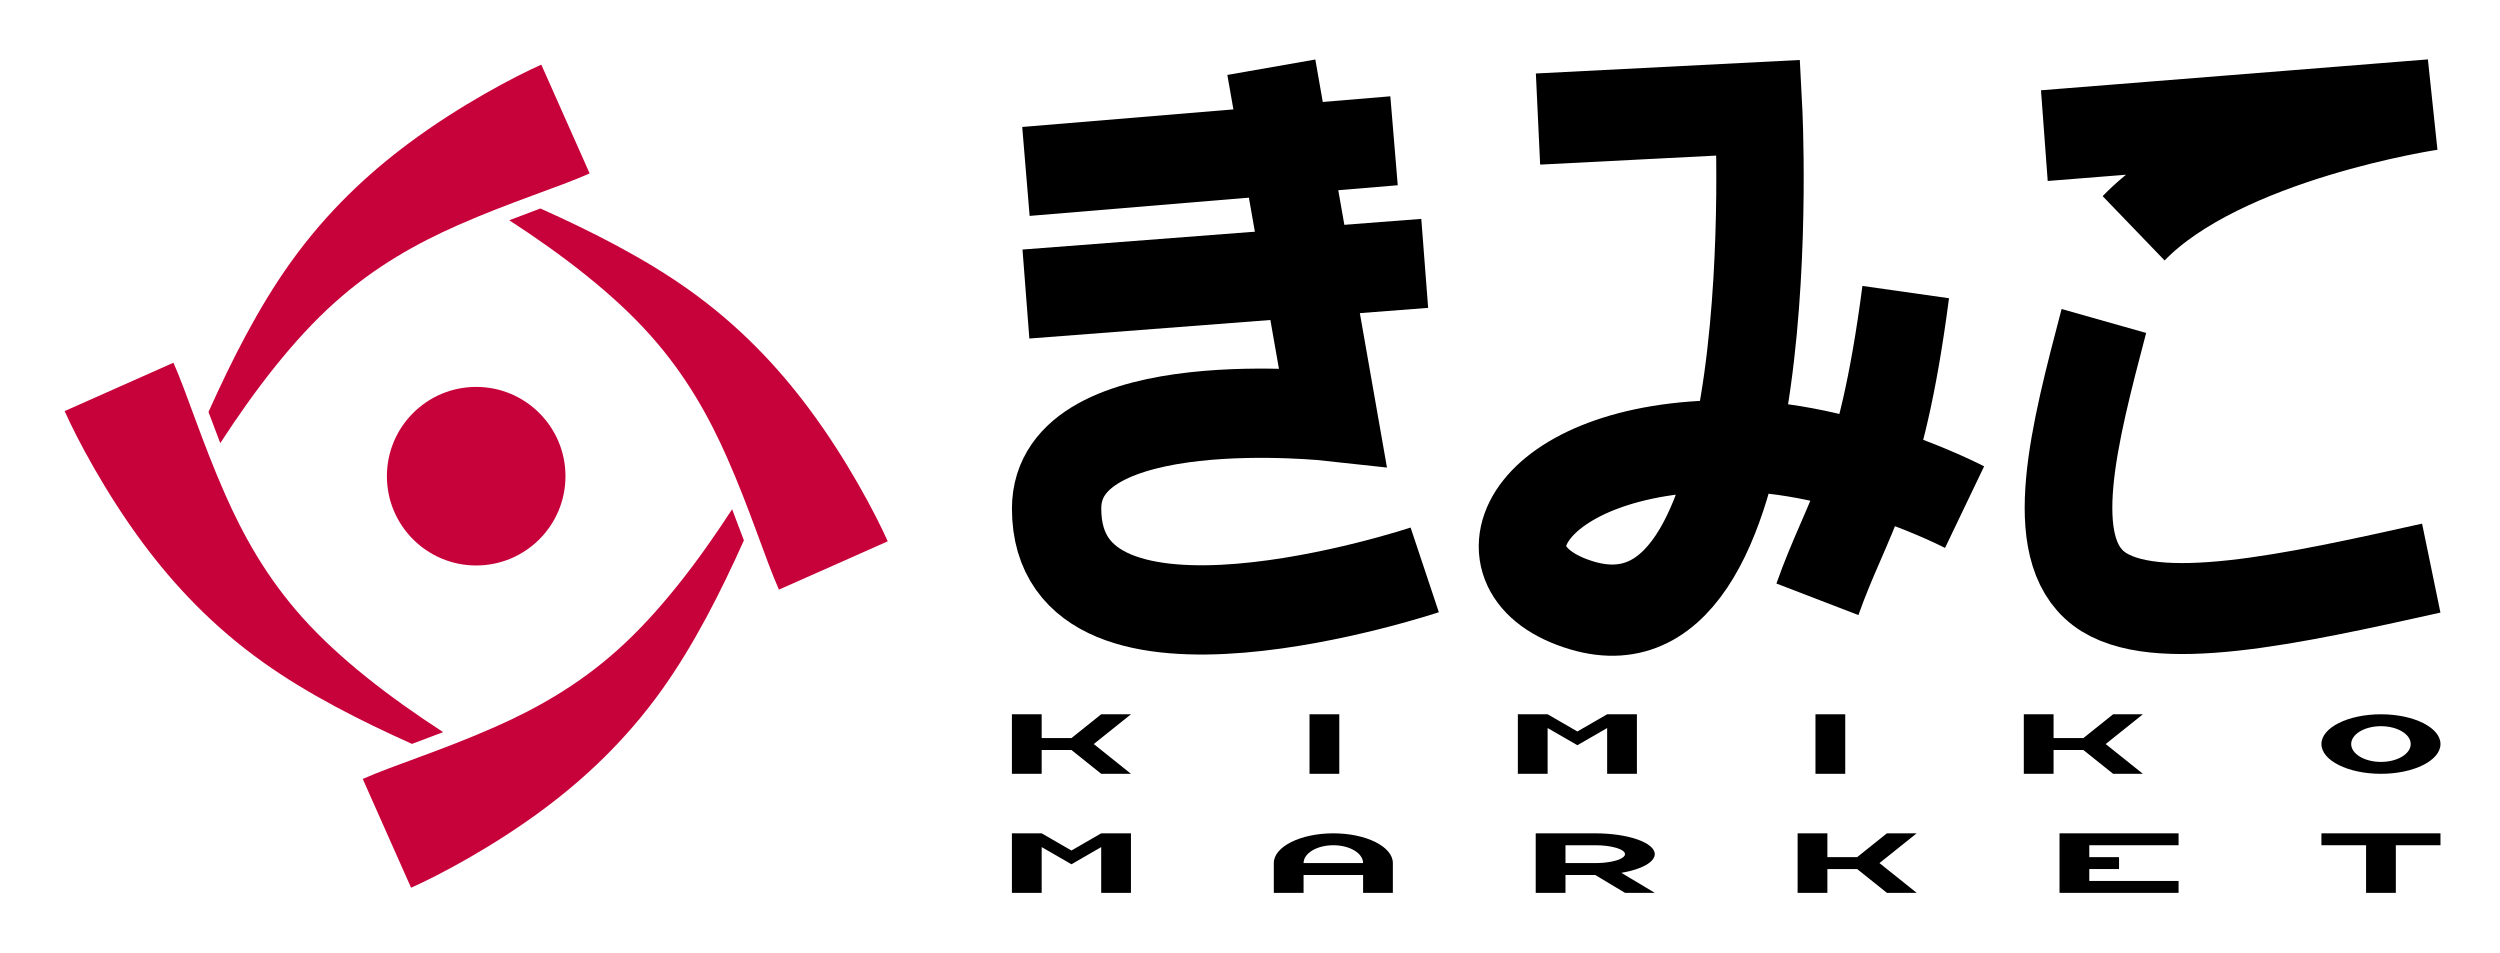
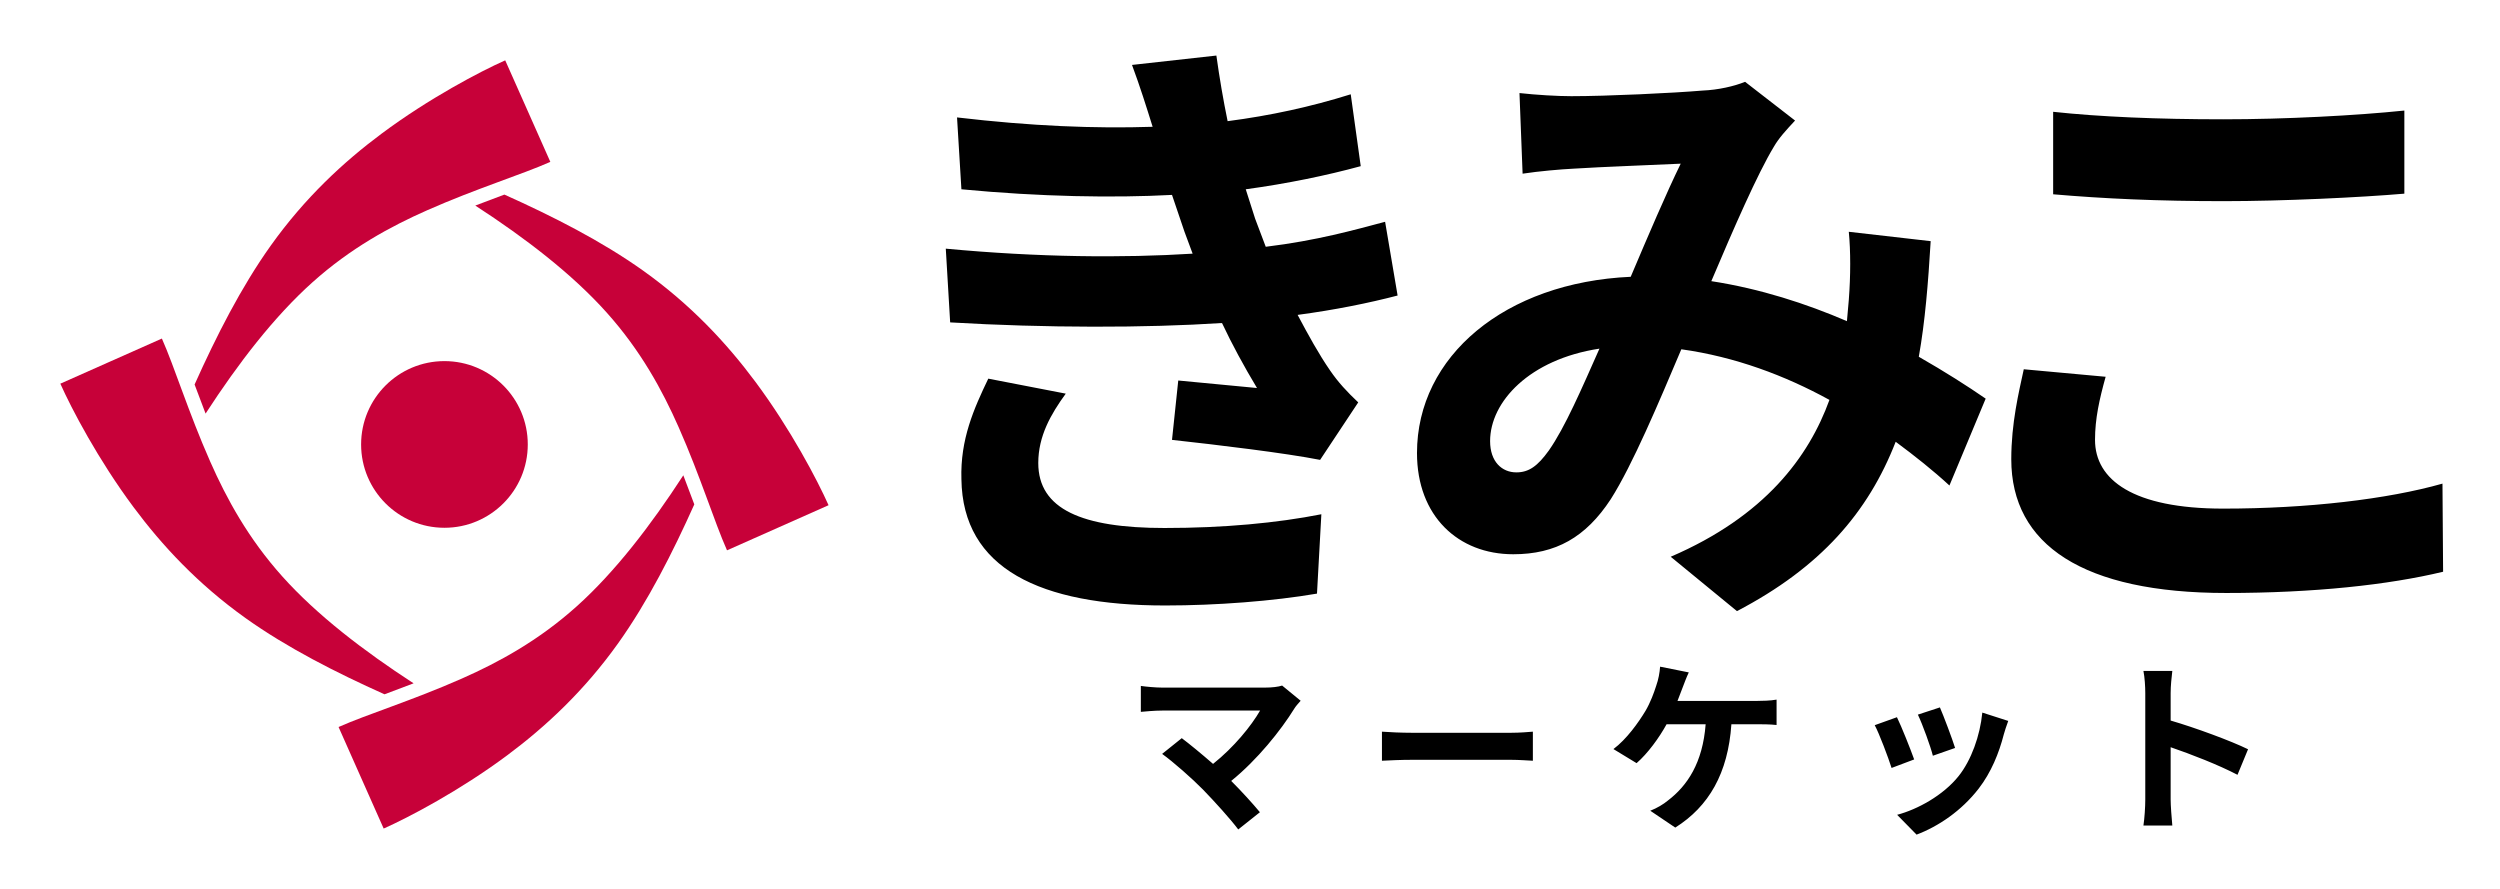
- <svg xmlns="http://www.w3.org/2000/svg" width="420" height="160" viewBox="0 0 420 160" version="1.1" id="svg1" xml:space="preserve">
+ <svg xmlns="http://www.w3.org/2000/svg" width="450" height="160" viewBox="0 0 450 160" version="1.1" id="svg1" xml:space="preserve">
  <defs id="defs1" />
  <g id="layer1" transform="translate(-20,-20)">
    <circle style="fill:#c70139;fill-opacity:1;stroke:none;stroke-width:7.5;stroke-dasharray:37.5, 37.5;stroke-opacity:1;paint-order:stroke fill markers" id="path2" cx="100" cy="100" r="15" />
    <path id="path6" style="fill:#c70139;fill-opacity:1;fill-rule:nonzero;stroke:none;stroke-width:5;stroke-dasharray:none;stroke-dashoffset:0;stroke-opacity:1;paint-order:stroke fill markers" d="m 110.939,30.861 c -4.533,2.015 -13.72,6.843 -22.227,13.176 C 81.825,49.165 74.887,55.59 68.75,64.191 c -5.344,7.49 -9.826,16.331 -13.723,25.021 0.614,1.664 1.28,3.424 1.977,5.234 0.016,-0.025 0.032,-0.051 0.049,-0.076 5.795,-8.915 12.233,-17.323 19.197,-23.562 6.846,-6.134 13.99,-10.024 20.662,-12.971 8.859,-3.913 17.018,-6.419 22.148,-8.699 L 115,40 Z" />
    <path id="path17" style="fill:#c70139;fill-opacity:1;fill-rule:nonzero;stroke:none;stroke-width:5;stroke-dasharray:none;stroke-dashoffset:0;stroke-opacity:1;paint-order:stroke fill markers" d="m 30.861,89.061 c 2.015,4.533 6.843,13.72 13.176,22.227 5.128,6.888 11.553,13.826 20.154,19.963 7.49,5.344 16.331,9.826 25.021,13.723 1.664,-0.614 3.424,-1.28 5.234,-1.977 -0.025,-0.016 -0.051,-0.033 -0.076,-0.049 C 85.456,137.152 77.048,130.714 70.809,123.75 64.675,116.904 60.785,109.76 57.838,103.088 53.925,94.229 51.419,86.07 49.139,80.939 l -9.139,4.061 z" />
    <path id="path18" style="fill:#c70139;fill-opacity:1;fill-rule:nonzero;stroke:none;stroke-width:5;stroke-dasharray:none;stroke-dashoffset:0;stroke-opacity:1;paint-order:stroke fill markers" d="m 89.061,169.139 c 4.533,-2.015 13.72,-6.843 22.227,-13.176 6.888,-5.128 13.826,-11.553 19.963,-20.154 5.344,-7.49 9.826,-16.331 13.723,-25.021 -0.614,-1.664 -1.28,-3.424 -1.977,-5.234 -0.016,0.025 -0.033,0.051 -0.049,0.076 -5.795,8.915 -12.233,17.323 -19.197,23.562 -6.846,6.134 -13.99,10.024 -20.662,12.971 -8.859,3.913 -17.018,6.419 -22.148,8.699 L 85,160 Z" />
    <path id="path19" style="fill:#c70139;fill-opacity:1;fill-rule:nonzero;stroke:none;stroke-width:5;stroke-dasharray:none;stroke-dashoffset:0;stroke-opacity:1;paint-order:stroke fill markers" d="m 169.139,110.939 c -2.015,-4.533 -6.843,-13.72 -13.176,-22.227 -5.128,-6.888 -11.553,-13.826 -20.154,-19.963 -7.49,-5.344 -16.331,-9.826 -25.021,-13.723 -1.664,0.614 -3.424,1.28 -5.234,1.977 0.025,0.016 0.051,0.033 0.076,0.049 8.915,5.795 17.323,12.233 23.562,19.197 6.134,6.846 10.024,13.99 12.971,20.662 3.913,8.859 6.419,17.018 8.699,22.148 L 160,115 Z" />
  </g>
-   <g id="layer2" transform="translate(-20,-20)" />
-   <g id="g1" transform="matrix(1.030715,0,0,1.029842,-8.019782,-2.095083)" style="stroke-width:0.971">
-     <path style="fill:none;fill-opacity:1;stroke:#000000;stroke-width:14.559;stroke-dasharray:none;stroke-dashoffset:0;stroke-opacity:1;paint-order:stroke fill markers" d="m 215,13 10,57 c 0,0 -45,-5 -45,15 0,30 60,10 60,10" id="path20" />
-     <path style="fill:none;fill-opacity:1;stroke:#000000;stroke-width:14.559;stroke-dasharray:none;stroke-dashoffset:0;stroke-opacity:1;paint-order:stroke fill markers" d="m 175,30 60,-5" id="path21" />
-     <path style="fill:none;fill-opacity:1;stroke:#000000;stroke-width:14.559;stroke-dasharray:none;stroke-dashoffset:0;stroke-opacity:1;paint-order:stroke fill markers" d="m 175,50 65,-5" id="path22" />
+   <g id="layer2" transform="translate(-20,-20)">
+     <path d="m 216.517,142.1 c 2.167,2.233 4.967,5.333 6.367,7.2 l 3.9,-3.1 c -1.3,-1.567 -3.267,-3.733 -5.167,-5.633 4.7,-3.8 8.967,-9.133 11.367,-13.033 0.267,-0.433 0.667,-0.867 1.133,-1.4 l -3.333,-2.733 c -0.7,0.233 -1.833,0.367 -3.1,0.367 -3.6,0 -16.4,0 -18.5,0 -1.133,0 -2.967,-0.167 -3.833,-0.3 v 4.667 c 0.7,-0.067 2.5,-0.233 3.833,-0.233 2.533,0 14.7,0 17.633,0 -1.567,2.733 -4.7,6.6 -8.467,9.6 -2.1,-1.833 -4.3,-3.633 -5.633,-4.633 l -3.533,2.833 c 2,1.433 5.4,4.433 7.333,6.4 z m 32.233,-10.4 v 5.233 c 1.233,-0.067 3.467,-0.167 5.367,-0.167 3.9,0 14.9,0 17.9,0 1.4,0 3.1,0.133 3.9,0.167 v -5.233 c -0.867,0.067 -2.333,0.2 -3.9,0.2 -3,0 -13.967,0 -17.9,0 -1.733,0 -4.167,-0.1 -5.367,-0.2 z M 303.983,121.033 298.817,120 c -0.067,1.033 -0.3,2.333 -0.7,3.433 -0.4,1.267 -1.033,3 -1.933,4.533 -1.267,2.1 -3.4,5.1 -5.767,6.867 l 4.167,2.533 c 2,-1.733 4.067,-4.567 5.4,-7 h 7.033 c -0.533,6.967 -3.3,11.067 -6.8,13.733 -0.8,0.667 -1.967,1.367 -3.167,1.833 l 4.5,3.033 c 6.033,-3.8 9.5,-9.767 10.1,-18.6 h 4.667 c 0.767,0 2.233,0 3.467,0.133 v -4.567 c -1.1,0.2 -2.6,0.233 -3.467,0.233 h -14.367 l 0.933,-2.433 c 0.267,-0.7 0.7,-1.867 1.1,-2.7 z m 45.2,6.3 -3.967,1.3 c 0.833,1.733 2.3,5.767 2.7,7.4 l 4,-1.4 c -0.467,-1.533 -2.1,-5.867 -2.733,-7.3 z m 12.3,2.433 -4.667,-1.5 c -0.4,4.167 -2,8.6 -4.267,11.433 -2.767,3.467 -7.4,6 -11.067,6.967 l 3.5,3.567 c 3.9,-1.467 8.067,-4.267 11.167,-8.267 2.267,-2.933 3.667,-6.4 4.533,-9.767 0.2,-0.667 0.4,-1.367 0.8,-2.433 z m -20.033,-0.667 -4,1.433 c 0.8,1.467 2.467,5.9 3.033,7.7 l 4.067,-1.533 c -0.667,-1.867 -2.267,-5.9 -3.1,-7.6 z m 44.7,14.833 c 0,1.333 -0.133,3.333 -0.333,4.667 h 5.2 c -0.133,-1.367 -0.3,-3.7 -0.3,-4.667 v -9.433 c 3.6,1.233 8.6,3.167 12.033,4.967 l 1.9,-4.6 c -3.067,-1.5 -9.467,-3.867 -13.933,-5.167 v -4.933 c 0,-1.367 0.167,-2.833 0.3,-4 h -5.2 c 0.233,1.167 0.333,2.833 0.333,4 0,2.833 0,16.633 0,19.167 z" id="text2" style="-inkscape-font-specification:'Gotham Bold';stroke-width:0.5;stroke-linejoin:round" aria-label="マーケット" transform="translate(20,20)" />
+     <path d="m 191.839,70.855 -13.948,-2.7 c -2.587,5.399 -5.062,10.911 -4.837,18.11 0.225,16.086 14.173,22.722 36.67,22.722 9.224,0 19.46,-0.787 27.334,-2.137 l 0.787,-14.286 c -7.987,1.575 -17.548,2.475 -28.234,2.475 -14.848,0 -22.722,-3.375 -22.722,-11.699 0,-4.837 2.25,-8.774 4.949,-12.486 z m -21.597,-26.097 0.787,13.273 c 17.098,1.012 35.208,1.012 48.931,0.112 1.8,3.825 3.937,7.762 6.299,11.699 -3.375,-0.337 -9.449,-0.9 -14.173,-1.35 l -1.125,10.686 c 8.211,0.9 20.36,2.362 26.659,3.6 l 6.862,-10.349 c -2.025,-1.912 -3.6,-3.6 -5.062,-5.737 -2.025,-2.925 -3.937,-6.412 -5.849,-10.011 6.749,-0.9 12.823,-2.137 17.998,-3.487 l -2.25,-13.273 c -5.512,1.462 -12.261,3.375 -21.485,4.499 l -1.912,-5.062 -1.687,-5.287 c 7.424,-1.012 14.511,-2.475 20.697,-4.162 l -1.8,-12.936 c -7.199,2.25 -14.398,3.825 -22.16,4.837 C 220.186,17.987 219.511,14.049 218.948,10 l -15.186,1.687 c 1.462,3.937 2.587,7.537 3.712,11.136 -10.349,0.337 -21.822,-0.112 -35.208,-1.687 l 0.787,12.936 c 14.173,1.35 27.334,1.575 37.908,1.012 l 2.25,6.637 1.462,3.937 c -12.486,0.787 -27.672,0.675 -44.432,-0.9 z m 177.278,-1.35 -14.736,-1.687 c 0.337,3.487 0.337,7.874 0,12.261 l -0.337,3.825 c -7.312,-3.15 -15.636,-5.849 -24.409,-7.199 4.05,-9.561 8.324,-19.348 11.249,-24.184 0.9,-1.575 2.25,-3.037 3.825,-4.724 l -8.999,-6.974 c -1.912,0.787 -4.837,1.462 -7.649,1.575 -5.287,0.45 -17.21,1.012 -23.622,1.012 -2.475,0 -6.299,-0.225 -9.336,-0.562 l 0.562,14.511 c 2.925,-0.45 6.862,-0.787 9.111,-0.9 5.174,-0.337 14.848,-0.675 19.348,-0.9 -2.587,5.287 -5.849,12.936 -8.999,20.36 -22.61,1.012 -38.47,14.286 -38.47,31.721 0,11.361 7.424,18.223 17.323,18.223 7.649,0 13.048,-3.037 17.548,-9.899 3.937,-6.187 8.661,-17.435 12.711,-26.997 9.674,1.35 18.673,4.724 26.659,9.111 -3.712,10.236 -11.586,20.922 -28.571,28.234 l 11.924,9.786 c 15.073,-7.874 23.622,-17.773 28.571,-30.484 3.487,2.587 6.749,5.174 9.674,7.874 l 6.524,-15.636 c -3.262,-2.25 -7.312,-4.837 -12.036,-7.537 1.125,-6.299 1.687,-13.273 2.137,-20.81 z m -59.618,19.348 c -3.15,7.087 -6.187,14.173 -9.111,18.335 -2.025,2.812 -3.6,3.937 -5.849,3.937 -2.587,0 -4.724,-1.912 -4.724,-5.624 0,-7.087 7.087,-14.736 19.685,-16.648 z M 369.567,20.124 v 14.848 c 9.111,0.787 18.898,1.237 30.709,1.237 10.686,0 24.634,-0.675 32.508,-1.35 V 19.899 c -8.661,0.9 -21.485,1.575 -32.621,1.575 -11.811,0 -22.272,-0.45 -30.596,-1.35 z m 9.449,47.694 -14.736,-1.35 c -0.9,4.162 -2.25,9.674 -2.25,16.198 0,15.411 12.936,24.072 38.695,24.072 15.748,0 29.246,-1.462 39.033,-3.825 l -0.112,-15.861 c -9.899,2.812 -24.297,4.499 -39.483,4.499 -16.198,0 -23.06,-5.174 -23.06,-12.373 0,-3.825 0.787,-7.312 1.912,-11.361 z" id="text1" style="-inkscape-font-specification:'Gotham Bold';stroke-width:1.687;stroke-linejoin:round" aria-label="きみこ" transform="translate(20,20)" />
  </g>
-   <g id="g2" transform="matrix(0.9888872,0,0,1.032247,0.7485694,-2.542265)" style="stroke-width:0.99">
-     <path style="fill:none;fill-opacity:1;stroke:#000000;stroke-width:14.847;stroke-dasharray:none;stroke-dashoffset:0;stroke-opacity:1;paint-order:stroke fill markers" d="M 260.531,21.838 298,20 c 0,0 5,91 -30,81 -19.822,-5.664 -10,-26 25,-26 20,0 40,10 40,10" id="path23" />
-     <path style="fill:none;fill-opacity:1;stroke:#000000;stroke-width:14.847;stroke-dasharray:none;stroke-dashoffset:0;stroke-opacity:1;paint-order:stroke fill markers" d="m 323,50 c -4.249,31.214 -9.86,36.051 -15,50" id="path24" />
-   </g>
-   <g id="g3" transform="matrix(1,0,0,1.037962,-1.54963,-3.162818)" style="stroke-width:0.982">
-     <path style="fill:none;fill-opacity:1;stroke:#000000;stroke-width:14.723;stroke-dasharray:none;stroke-dashoffset:0;stroke-opacity:1;paint-order:stroke fill markers" d="m 345,25 65,-5 c 0,0 -35,5 -50,20" id="path25" />
-     <path style="fill:none;fill-opacity:1;stroke:#000000;stroke-width:14.723;stroke-dasharray:none;stroke-dashoffset:0;stroke-opacity:1;paint-order:stroke fill markers" d="m 355,55 c -5,18.333 -10,36.666 -0.833,43.333 C 363.334,105 386.667,100 410,95" id="path26" />
-   </g>
-   <path d="m 170,120 v 10 h 5 v -4 h 5 l 5,4 h 5 l -6.25,-5 6.25,-5 h -5 l -5,4 h -1 -4 v -4 z" style="stroke-width:15;paint-order:stroke fill markers" id="path31" />
-   <path style="fill:#000000;fill-opacity:1;stroke:none;stroke-width:15;stroke-dasharray:none;stroke-dashoffset:0;stroke-opacity:1;paint-order:stroke fill markers" d="m 220,130 v -10 h 5 v 10 z" id="path32" />
-   <path style="fill:#000000;fill-opacity:1;stroke:none;stroke-width:15;stroke-dasharray:none;stroke-dashoffset:0;stroke-opacity:1;paint-order:stroke fill markers" d="m 305,130 v -10 h 5 v 10 z" id="path35" />
-   <path d="m 340,120 v 10 h 5 v -4 h 5 l 5,4 h 5 l -6.25,-5 6.25,-5 h -5 l -5,4 h -1 -4 v -4 z" style="stroke-width:15;paint-order:stroke fill markers" id="path36" />
-   <path d="m 302,140 v 10 h 5 v -4 h 5 l 5,4 h 5 l -6.25,-5 6.25,-5 h -5 l -5,4 h -1 -4 v -4 z" style="stroke-width:15;paint-order:stroke fill markers" id="path37" />
-   <path id="path39" style="fill:#000000;fill-opacity:1;stroke:none;stroke-width:15;stroke-dasharray:none;stroke-dashoffset:0;stroke-opacity:1;paint-order:stroke fill markers" d="m 400,120 a 10,5 0 0 0 -10,5 10,5 0 0 0 10,5 10,5 0 0 0 10,-5 10,5 0 0 0 -10,-5 z m 0,2 a 5,3 0 0 1 5,3 5,3 0 0 1 -5,3 5,3 0 0 1 -5,-3 5,3 0 0 1 5,-3 z" />
-   <path d="m 224,140 c -5.523,0 -10,2.239 -10,5 v 5 h 5 V 149.33 147 h 1.289 7.422 H 229 V 149.33 150 h 5 v -5 c 0,-2.761 -4.477,-5 -10,-5 z m 0,2 c 2.761,0 5,1.343 5,3 h -10 c 0,-1.657 2.239,-3 5,-3 z" style="fill:#000000;stroke-width:15;paint-order:stroke fill markers" id="path43" />
-   <path d="m 390,140 v 2 h 7.5 v 8 h 5 v -8 h 7.5 v -2 h -7.5 -5 z" style="stroke-width:15;paint-order:stroke fill markers" id="path46" />
-   <path style="fill:#000000;fill-opacity:1;stroke:none;stroke-width:15;stroke-dasharray:none;stroke-dashoffset:0;stroke-opacity:1;paint-order:stroke fill markers" d="m 366,142 v -2 h -20 v 10 h 20 v -2 h -15 v -2 h 5 v -2 h -5 v -2 z" id="path47" />
-   <path d="m 255,120 v 10 h 5 v -7.689 l 3,1.73 2,1.156 2,-1.156 3,-1.73 V 130 h 5 v -10 h -5 l -5,2.887 L 260,120 Z" style="fill:#000000;stroke-width:15;paint-order:stroke fill markers" id="path48" />
-   <path d="m 170,140 v 10 h 5 v -7.689 l 3,1.73 2,1.156 2,-1.156 3,-1.73 V 150 h 5 v -10 h -5 l -5,2.887 L 175,140 Z" style="fill:#000000;stroke-width:15;paint-order:stroke fill markers" id="path49" />
-   <path d="m 258,140 v 2 1.5 6.5 h 5 v -3 h 5 l 5,3 h 5 l -5.605,-3.363 C 275.818,146.05 277.992,144.834 278,143.5 c 0,-1.933 -4.477,-3.5 -10,-3.5 h -5 z m 5,2 h 5 c 2.761,0 5,0.672 5,1.5 -0.005,0.649 -1.402,1.224 -3.461,1.424 -0.497,0.049 -1.016,0.075 -1.539,0.076 h -5 v -1.5 z" style="fill:#000000;stroke-width:15;paint-order:stroke fill markers" id="path53" />
</svg>
